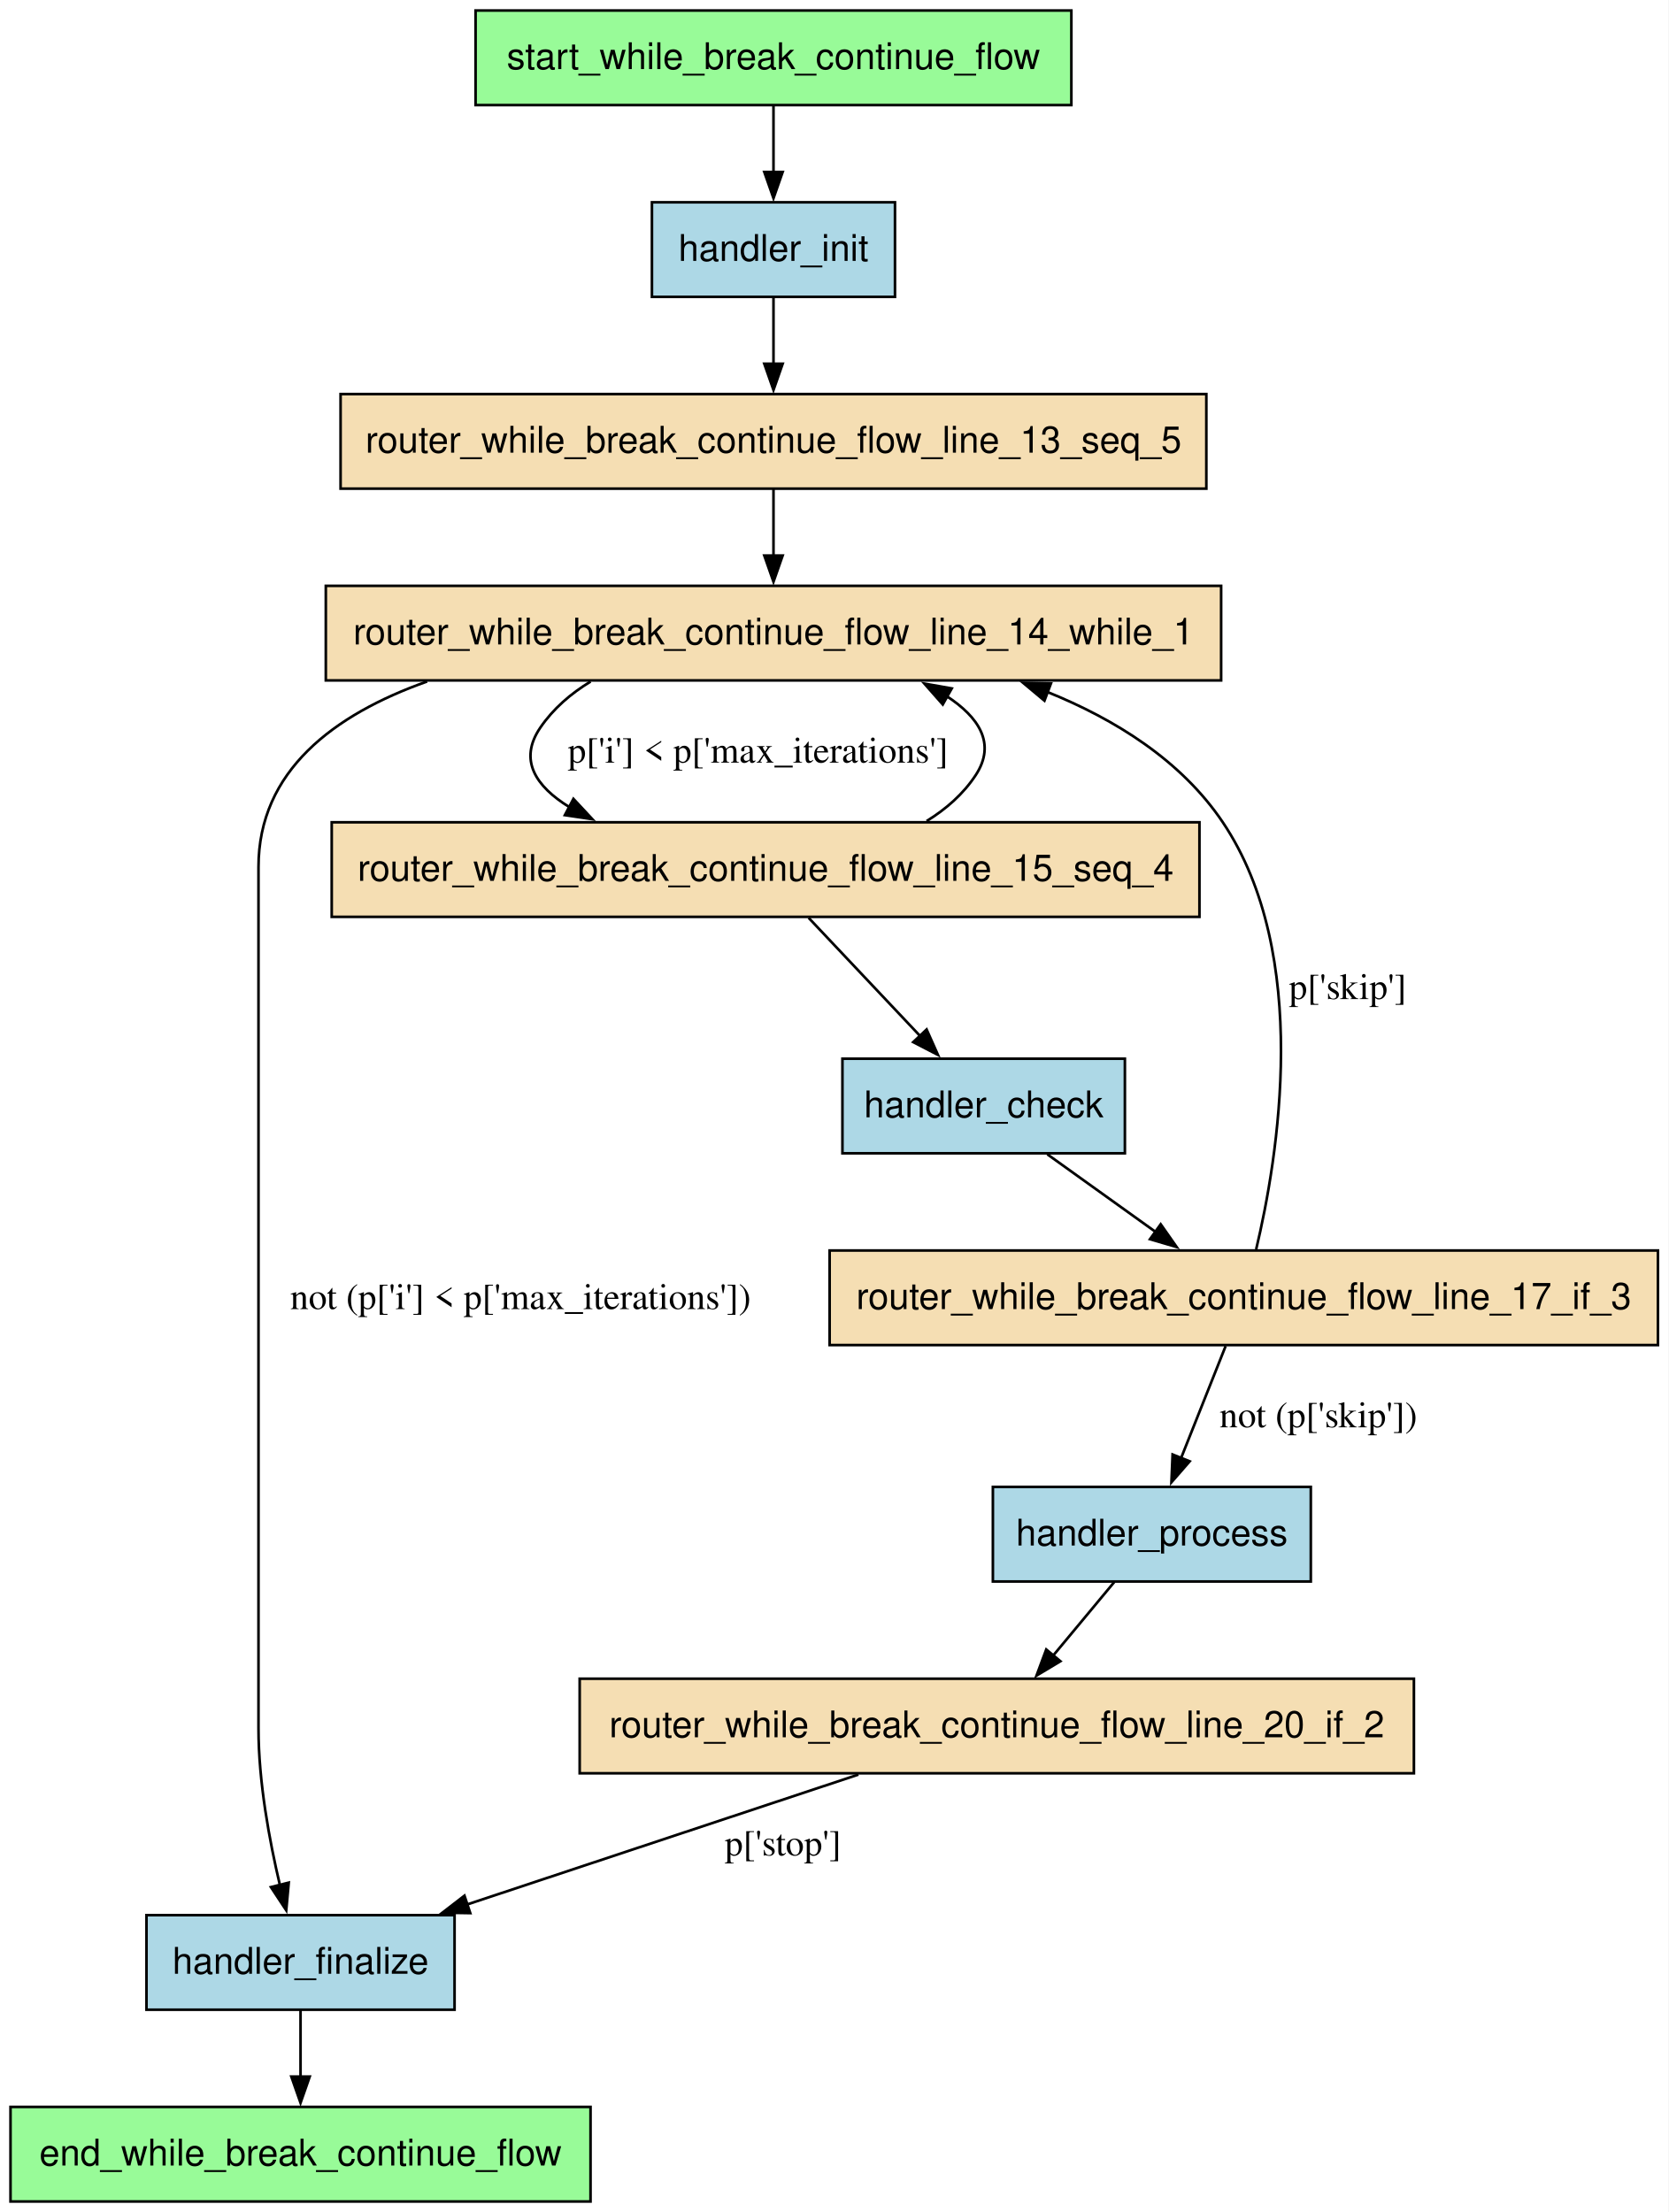
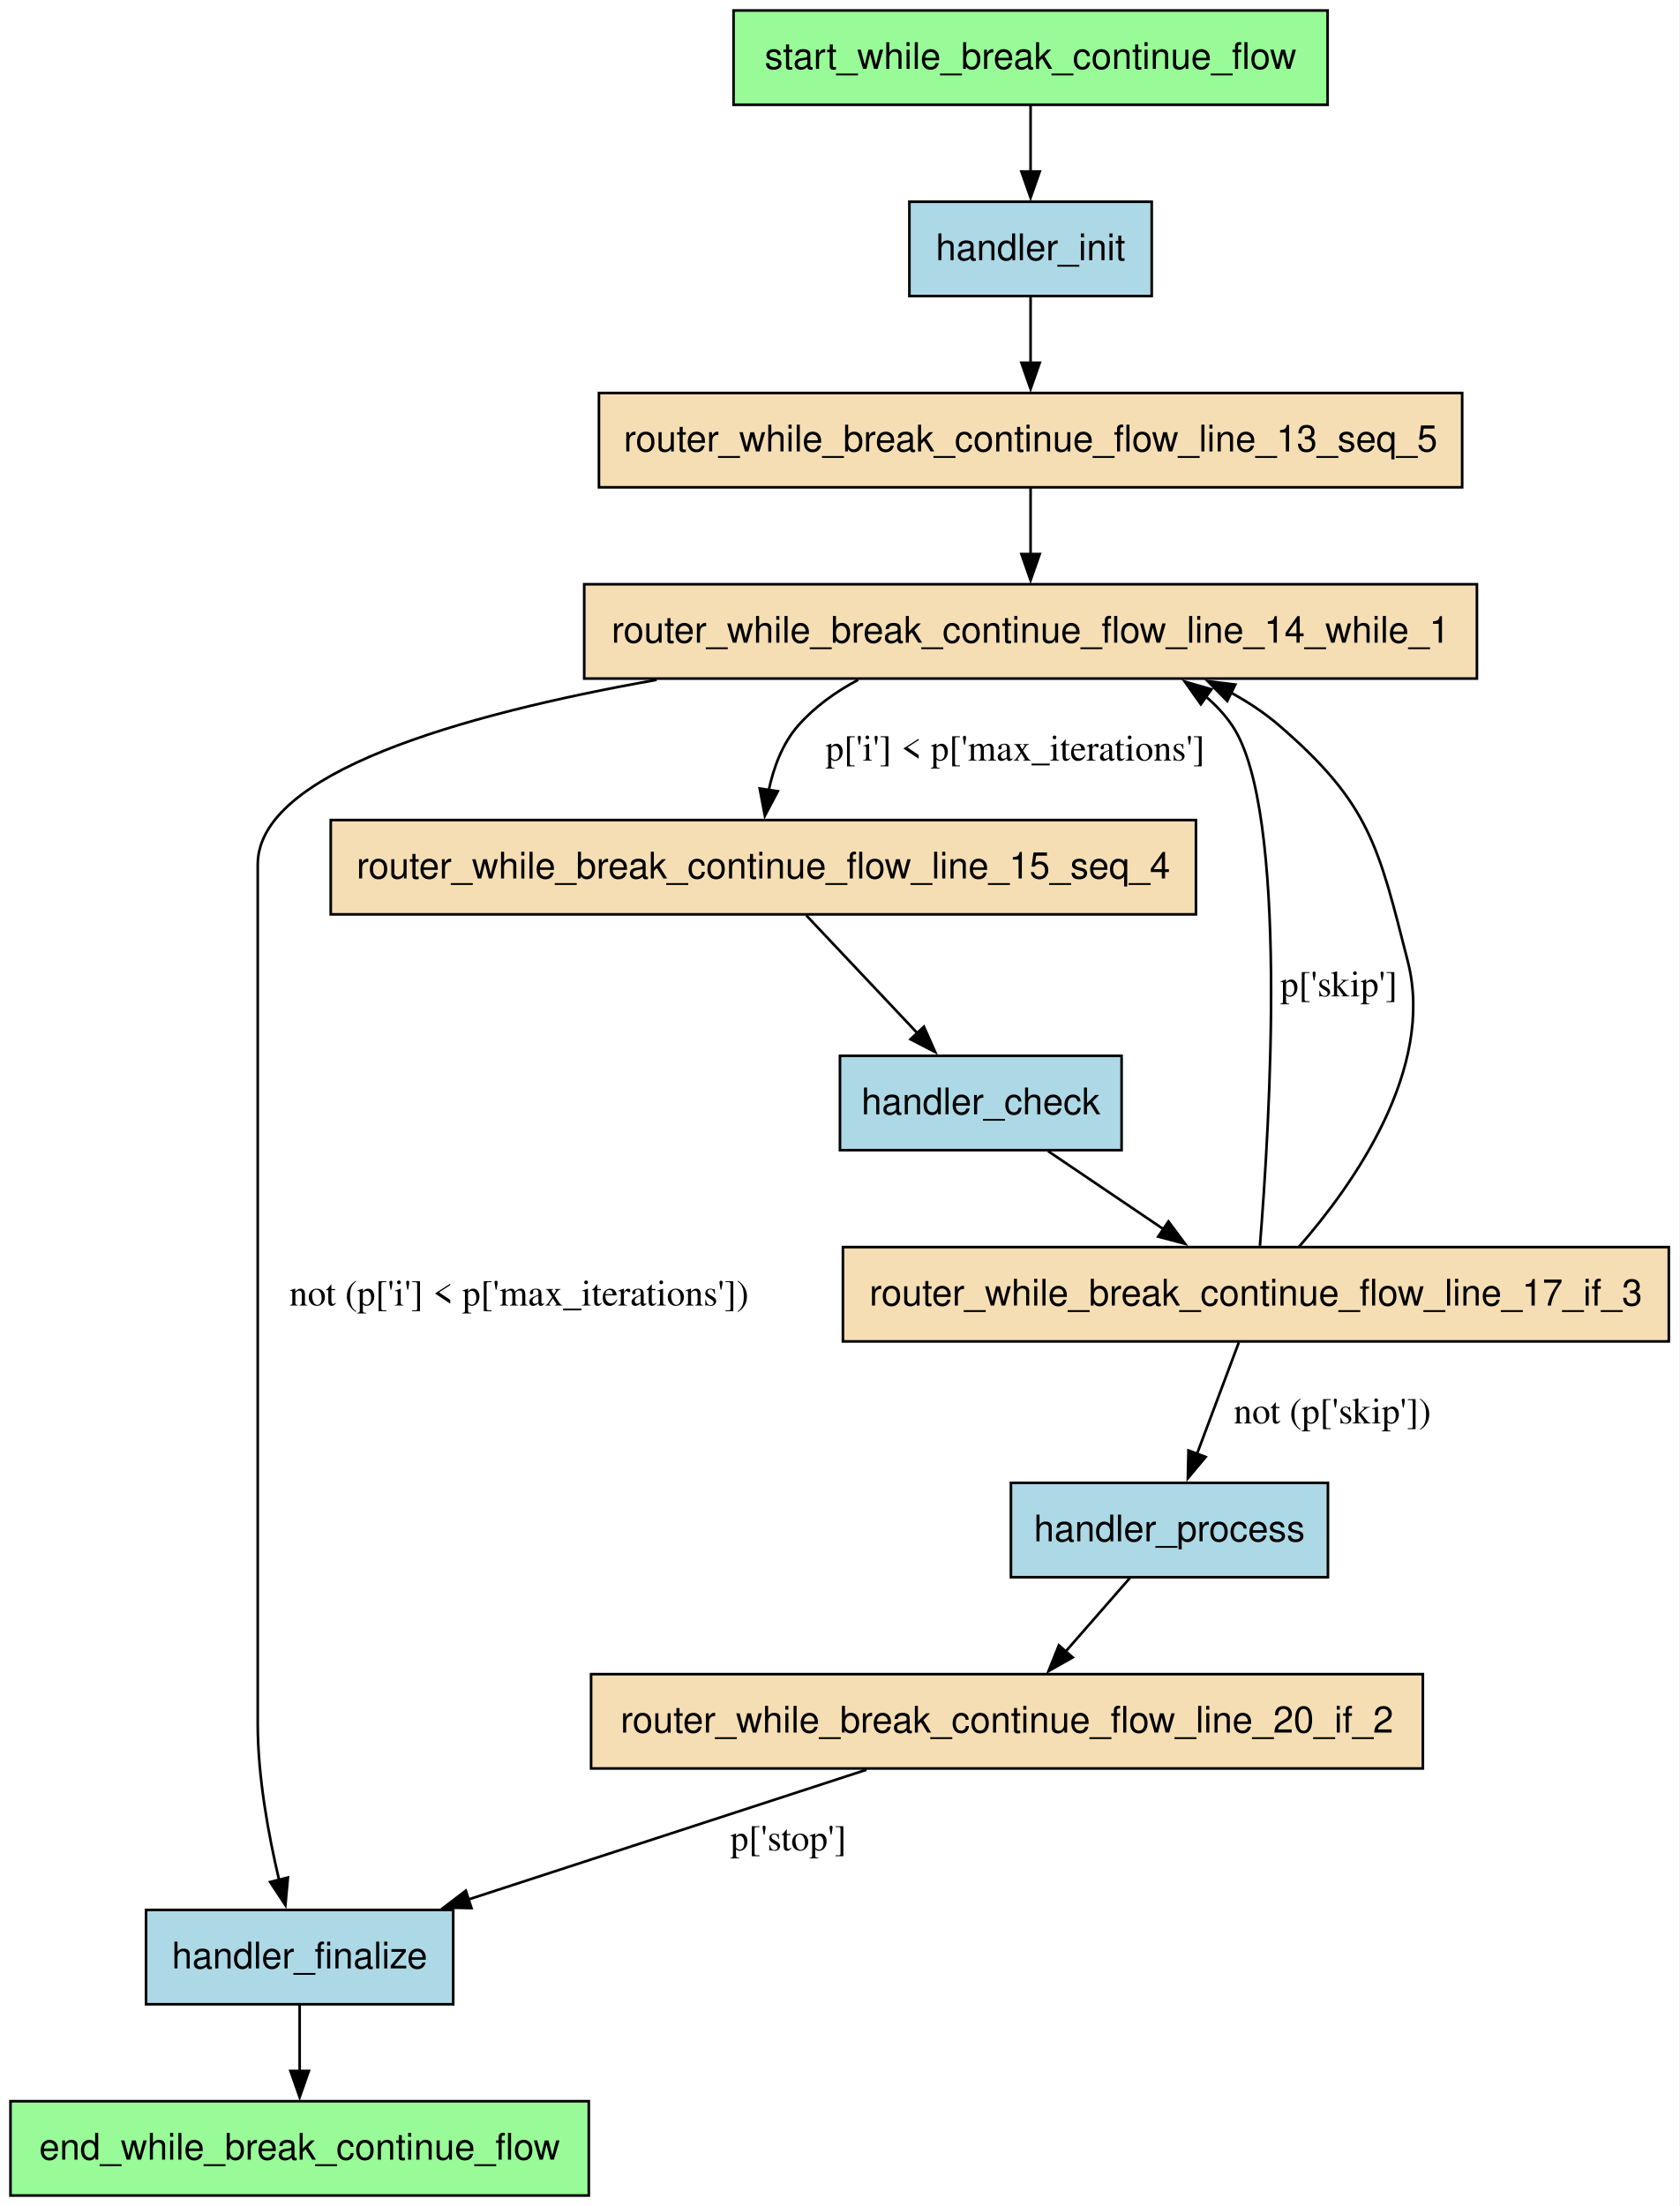
- <svg xmlns="http://www.w3.org/2000/svg" width="635pt" height="842pt" viewBox="0.00 0.00 635.00 842.00">
+ <svg xmlns="http://www.w3.org/2000/svg" width="641pt" height="842pt" viewBox="0.00 0.00 641.00 842.00">
  <g id="graph0" class="graph" transform="scale(1 1) rotate(0) translate(4 838)">
-     <polygon fill="white" stroke="none" points="-4,4 -4,-838 631,-838 631,4 -4,4" />
+     <polygon fill="white" stroke="none" points="-4,4 -4,-838 637,-838 637,4 -4,4" />
    <g id="node1" class="node">
      <polygon fill="palegreen" stroke="black" points="220.75,-36 0,-36 0,0 220.75,0 220.75,-36" />
      <text text-anchor="middle" x="110.38" y="-13.7" font-family="Helvetica,sans-Serif" font-size="14.00">end_while_break_continue_flow</text>
    </g>
    <g id="node2" class="node">
      <polygon fill="lightblue" stroke="black" points="424.12,-435 316.62,-435 316.62,-399 424.12,-399 424.12,-435" />
      <text text-anchor="middle" x="370.38" y="-412.7" font-family="Helvetica,sans-Serif" font-size="14.00">handler_check</text>
    </g>
    <g id="node9" class="node">
-       <polygon fill="wheat" stroke="black" points="627,-362 311.75,-362 311.75,-326 627,-326 627,-362" />
-       <text text-anchor="middle" x="469.38" y="-339.7" font-family="Helvetica,sans-Serif" font-size="14.00">router_while_break_continue_flow_line_17_if_3</text>
+       <polygon fill="wheat" stroke="black" points="633,-362 317.75,-362 317.75,-326 633,-326 633,-362" />
+       <text text-anchor="middle" x="475.38" y="-339.7" font-family="Helvetica,sans-Serif" font-size="14.00">router_while_break_continue_flow_line_17_if_3</text>
    </g>
    <g id="edge8" class="edge">
-       <path fill="none" stroke="black" d="M394.59,-398.63C407.06,-389.69 422.45,-378.66 436.02,-368.92" />
-       <polygon fill="black" stroke="black" points="437.75,-371.99 443.83,-363.32 433.67,-366.3 437.75,-371.99" />
+       <path fill="none" stroke="black" d="M396.06,-398.63C409.41,-389.61 425.92,-378.44 440.41,-368.64" />
+       <polygon fill="black" stroke="black" points="442.01,-371.78 448.34,-363.28 438.09,-365.99 442.01,-371.78" />
    </g>
    <g id="node3" class="node">
      <polygon fill="lightblue" stroke="black" points="169,-109 51.75,-109 51.75,-73 169,-73 169,-109" />
      <text text-anchor="middle" x="110.38" y="-86.7" font-family="Helvetica,sans-Serif" font-size="14.00">handler_finalize</text>
    </g>
    <g id="edge13" class="edge">
      <path fill="none" stroke="black" d="M110.38,-72.81C110.38,-65.23 110.38,-56.1 110.38,-47.54" />
      <polygon fill="black" stroke="black" points="113.88,-47.54 110.38,-37.54 106.88,-47.54 113.88,-47.54" />
    </g>
    <g id="node4" class="node">
-       <polygon fill="lightblue" stroke="black" points="336.62,-761 244.12,-761 244.12,-725 336.62,-725 336.62,-761" />
-       <text text-anchor="middle" x="290.38" y="-738.7" font-family="Helvetica,sans-Serif" font-size="14.00">handler_init</text>
+       <polygon fill="lightblue" stroke="black" points="435.62,-761 343.12,-761 343.12,-725 435.62,-725 435.62,-761" />
+       <text text-anchor="middle" x="389.38" y="-738.7" font-family="Helvetica,sans-Serif" font-size="14.00">handler_init</text>
    </g>
    <g id="node6" class="node">
-       <polygon fill="wheat" stroke="black" points="455.12,-688 125.62,-688 125.62,-652 455.12,-652 455.12,-688" />
-       <text text-anchor="middle" x="290.38" y="-665.7" font-family="Helvetica,sans-Serif" font-size="14.00">router_while_break_continue_flow_line_13_seq_5</text>
+       <polygon fill="wheat" stroke="black" points="554.12,-688 224.62,-688 224.62,-652 554.12,-652 554.12,-688" />
+       <text text-anchor="middle" x="389.38" y="-665.7" font-family="Helvetica,sans-Serif" font-size="14.00">router_while_break_continue_flow_line_13_seq_5</text>
    </g>
    <g id="edge2" class="edge">
-       <path fill="none" stroke="black" d="M290.38,-724.81C290.38,-717.23 290.38,-708.1 290.38,-699.54" />
-       <polygon fill="black" stroke="black" points="293.88,-699.54 290.38,-689.54 286.88,-699.54 293.88,-699.54" />
+       <path fill="none" stroke="black" d="M389.38,-724.81C389.38,-717.23 389.38,-708.1 389.38,-699.54" />
+       <polygon fill="black" stroke="black" points="392.88,-699.54 389.38,-689.54 385.88,-699.54 392.88,-699.54" />
    </g>
    <g id="node5" class="node">
-       <polygon fill="lightblue" stroke="black" points="494.88,-272 373.88,-272 373.88,-236 494.88,-236 494.88,-272" />
-       <text text-anchor="middle" x="434.38" y="-249.7" font-family="Helvetica,sans-Serif" font-size="14.00">handler_process</text>
+       <polygon fill="lightblue" stroke="black" points="502.88,-272 381.88,-272 381.88,-236 502.88,-236 502.88,-272" />
+       <text text-anchor="middle" x="442.38" y="-249.7" font-family="Helvetica,sans-Serif" font-size="14.00">handler_process</text>
    </g>
    <g id="node10" class="node">
-       <polygon fill="wheat" stroke="black" points="534.12,-199 216.62,-199 216.62,-163 534.12,-163 534.12,-199" />
-       <text text-anchor="middle" x="375.38" y="-176.7" font-family="Helvetica,sans-Serif" font-size="14.00">router_while_break_continue_flow_line_20_if_2</text>
+       <polygon fill="wheat" stroke="black" points="539.12,-199 221.62,-199 221.62,-163 539.12,-163 539.12,-199" />
+       <text text-anchor="middle" x="380.38" y="-176.7" font-family="Helvetica,sans-Serif" font-size="14.00">router_while_break_continue_flow_line_20_if_2</text>
    </g>
    <g id="edge6" class="edge">
-       <path fill="none" stroke="black" d="M420.09,-235.81C413.06,-227.35 404.45,-216.98 396.66,-207.61" />
-       <polygon fill="black" stroke="black" points="399.58,-205.65 390.49,-200.19 394.19,-210.12 399.58,-205.65" />
+       <path fill="none" stroke="black" d="M427.37,-235.81C419.98,-227.35 410.92,-216.98 402.74,-207.61" />
+       <polygon fill="black" stroke="black" points="405.45,-205.4 396.24,-200.17 400.18,-210 405.45,-205.4" />
    </g>
    <g id="node7" class="node">
-       <polygon fill="wheat" stroke="black" points="460.75,-615 120,-615 120,-579 460.75,-579 460.75,-615" />
-       <text text-anchor="middle" x="290.38" y="-592.7" font-family="Helvetica,sans-Serif" font-size="14.00">router_while_break_continue_flow_line_14_while_1</text>
-     </g>
-     <g id="edge12" class="edge">
-       <path fill="none" stroke="black" d="M290.38,-651.81C290.38,-644.23 290.38,-635.1 290.38,-626.54" />
-       <polygon fill="black" stroke="black" points="293.88,-626.54 290.38,-616.54 286.88,-626.54 293.88,-626.54" />
+       <polygon fill="wheat" stroke="black" points="559.75,-615 219,-615 219,-579 559.75,-579 559.75,-615" />
+       <text text-anchor="middle" x="389.38" y="-592.7" font-family="Helvetica,sans-Serif" font-size="14.00">router_while_break_continue_flow_line_14_while_1</text>
    </g>
    <g id="edge11" class="edge">
-       <path fill="none" stroke="black" d="M158.55,-578.59C123.1,-566.02 94.38,-544.55 94.38,-508 94.38,-508 94.38,-508 94.38,-180 94.38,-159.81 98.5,-137.44 102.56,-120.3" />
+       <path fill="none" stroke="black" d="M389.38,-651.81C389.38,-644.23 389.38,-635.1 389.38,-626.54" />
+       <polygon fill="black" stroke="black" points="392.88,-626.54 389.38,-616.54 385.88,-626.54 392.88,-626.54" />
+     </g>
+     <g id="edge10" class="edge">
+       <path fill="none" stroke="black" d="M246.63,-578.51C171.33,-565.14 94.38,-542.94 94.38,-508 94.38,-508 94.38,-508 94.38,-180 94.38,-159.81 98.5,-137.44 102.56,-120.3" />
      <polygon fill="black" stroke="black" points="105.9,-121.38 104.94,-110.83 99.11,-119.67 105.9,-121.38" />
      <text text-anchor="middle" x="194.12" y="-339.7" font-family="Times,serif" font-size="14.00">not (p['i'] &lt; p['max_iterations'])</text>
    </g>
    <g id="node8" class="node">
      <polygon fill="wheat" stroke="black" points="452.5,-525 122.25,-525 122.25,-489 452.5,-489 452.5,-525" />
      <text text-anchor="middle" x="287.38" y="-502.7" font-family="Helvetica,sans-Serif" font-size="14.00">router_while_break_continue_flow_line_15_seq_4</text>
    </g>
    <g id="edge9" class="edge">
-       <path fill="none" stroke="black" d="M220.78,-578.57C213.26,-574.01 206.56,-568.26 201.62,-561 193.23,-548.66 199.94,-538.66 212.64,-530.81" />
-       <polygon fill="black" stroke="black" points="214.24,-533.92 221.46,-526.17 210.98,-527.72 214.24,-533.92" />
-       <text text-anchor="middle" x="284.5" y="-547.7" font-family="Times,serif" font-size="14.00">p['i'] &lt; p['max_iterations']</text>
+       <path fill="none" stroke="black" d="M323.6,-578.54C314.98,-573.97 306.96,-568.22 300.62,-561 294.62,-554.16 291.26,-545 289.4,-536.22" />
+       <polygon fill="black" stroke="black" points="292.9,-535.99 287.95,-526.63 285.98,-537.04 292.9,-535.99" />
+       <text text-anchor="middle" x="383.5" y="-547.7" font-family="Times,serif" font-size="14.00">p['i'] &lt; p['max_iterations']</text>
    </g>
    <g id="edge7" class="edge">
      <path fill="none" stroke="black" d="M303.77,-488.61C315.94,-475.72 332.71,-457.93 346.38,-443.44" />
      <polygon fill="black" stroke="black" points="348.66,-446.13 352.97,-436.45 343.56,-441.32 348.66,-446.13" />
    </g>
-     <g id="edge10" class="edge">
-       <path fill="none" stroke="black" d="M348.67,-525.46C356.06,-530.02 362.65,-535.77 367.38,-543 375.24,-555.02 368.46,-565.07 356.22,-573.06" />
-       <polygon fill="black" stroke="black" points="354.81,-569.84 347.8,-577.79 358.23,-575.95 354.81,-569.84" />
-     </g>
    <g id="edge5" class="edge">
-       <path fill="none" stroke="black" d="M462.46,-325.61C457.62,-313.44 451.05,-296.91 445.48,-282.91" />
-       <polygon fill="black" stroke="black" points="448.78,-281.75 441.83,-273.76 442.28,-284.34 448.78,-281.75" />
-       <text text-anchor="middle" x="497.76" y="-294.7" font-family="Times,serif" font-size="14.00">not (p['skip'])</text>
+       <path fill="none" stroke="black" d="M468.86,-325.61C464.29,-313.44 458.09,-296.91 452.84,-282.91" />
+       <polygon fill="black" stroke="black" points="456.2,-281.9 449.41,-273.77 449.65,-284.36 456.2,-281.9" />
+       <text text-anchor="middle" x="504.58" y="-294.7" font-family="Times,serif" font-size="14.00">not (p['skip'])</text>
    </g>
    <g id="edge4" class="edge">
-       <path fill="none" stroke="black" d="M474.08,-362.43C482.29,-396.83 495.3,-474.49 461.38,-525 445.63,-548.44 420.56,-564.15 394.42,-574.68" />
-       <polygon fill="black" stroke="black" points="393.51,-571.28 385.38,-578.08 395.98,-577.84 393.51,-571.28" />
-       <text text-anchor="middle" x="508.93" y="-457.7" font-family="Times,serif" font-size="14.00">p['skip']</text>
+       <path fill="none" stroke="black" d="M476.92,-362.5C480.6,-408.03 488.03,-528.86 466.38,-561 463.53,-565.22 460.04,-568.95 456.14,-572.22" />
+       <polygon fill="black" stroke="black" points="454.36,-569.19 448.24,-577.84 458.42,-574.89 454.36,-569.19" />
+       <text text-anchor="middle" x="507.06" y="-457.7" font-family="Times,serif" font-size="14.00">p['skip']</text>
+     </g>
+     <g id="edge12" class="edge">
+       <path fill="none" stroke="black" d="M491.89,-362.19C512.5,-385.77 543.83,-429.93 533.38,-471 522.14,-515.14 518.84,-531.22 484.38,-561 478.75,-565.86 472.38,-570.08 465.68,-573.72" />
+       <polygon fill="black" stroke="black" points="464.44,-570.43 457.02,-577.99 467.53,-576.71 464.44,-570.43" />
    </g>
    <g id="edge3" class="edge">
-       <path fill="none" stroke="black" d="M322.7,-162.51C279.89,-148.29 219.36,-128.19 173.87,-113.09" />
-       <polygon fill="black" stroke="black" points="174.98,-109.77 164.38,-109.94 172.77,-116.41 174.98,-109.77" />
-       <text text-anchor="middle" x="293.99" y="-131.7" font-family="Times,serif" font-size="14.00">p['stop']</text>
+       <path fill="none" stroke="black" d="M326.71,-162.51C283,-148.26 221.16,-128.11 174.78,-112.99" />
+       <polygon fill="black" stroke="black" points="175.97,-109.7 165.38,-109.93 173.8,-116.35 175.97,-109.7" />
+       <text text-anchor="middle" x="296.93" y="-131.7" font-family="Times,serif" font-size="14.00">p['stop']</text>
    </g>
    <g id="node11" class="node">
-       <polygon fill="palegreen" stroke="black" points="403.75,-834 177,-834 177,-798 403.75,-798 403.75,-834" />
-       <text text-anchor="middle" x="290.38" y="-811.7" font-family="Helvetica,sans-Serif" font-size="14.00">start_while_break_continue_flow</text>
+       <polygon fill="palegreen" stroke="black" points="502.75,-834 276,-834 276,-798 502.75,-798 502.75,-834" />
+       <text text-anchor="middle" x="389.38" y="-811.7" font-family="Helvetica,sans-Serif" font-size="14.00">start_while_break_continue_flow</text>
    </g>
    <g id="edge1" class="edge">
-       <path fill="none" stroke="black" d="M290.38,-797.81C290.38,-790.23 290.38,-781.1 290.38,-772.54" />
-       <polygon fill="black" stroke="black" points="293.88,-772.54 290.38,-762.54 286.88,-772.54 293.88,-772.54" />
+       <path fill="none" stroke="black" d="M389.38,-797.81C389.38,-790.23 389.38,-781.1 389.38,-772.54" />
+       <polygon fill="black" stroke="black" points="392.88,-772.54 389.38,-762.54 385.88,-772.54 392.88,-772.54" />
    </g>
  </g>
</svg>
